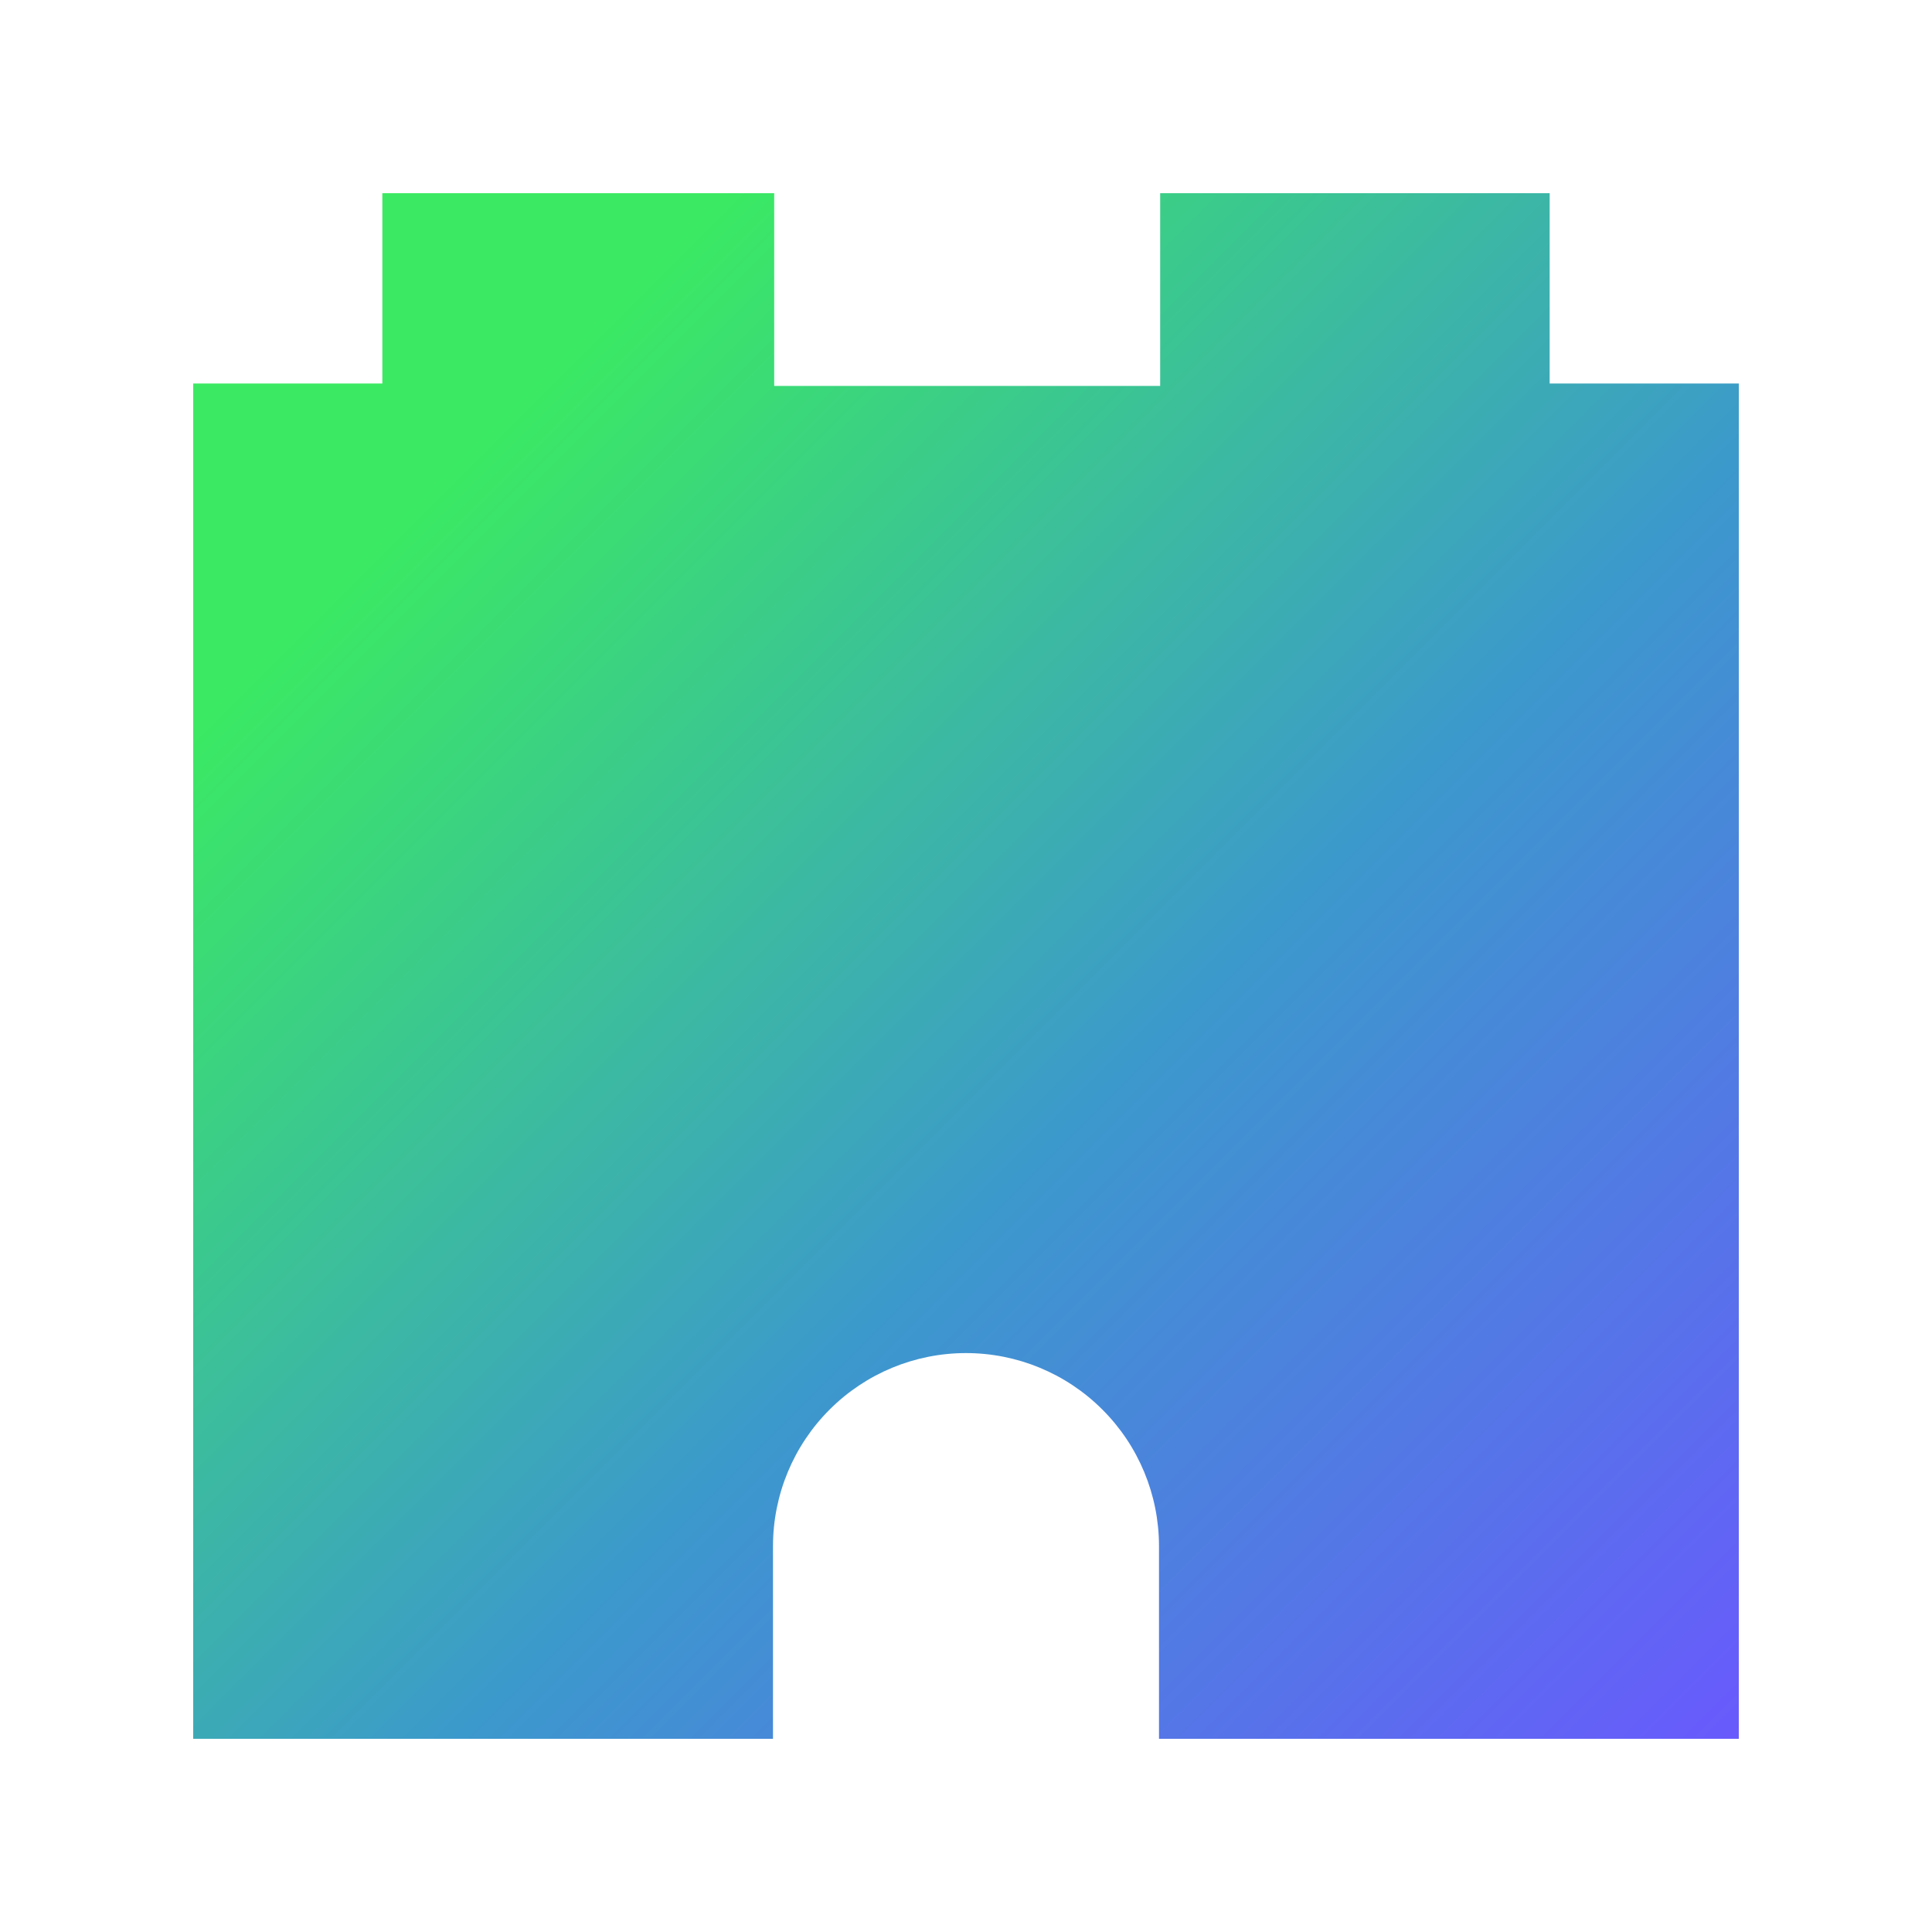
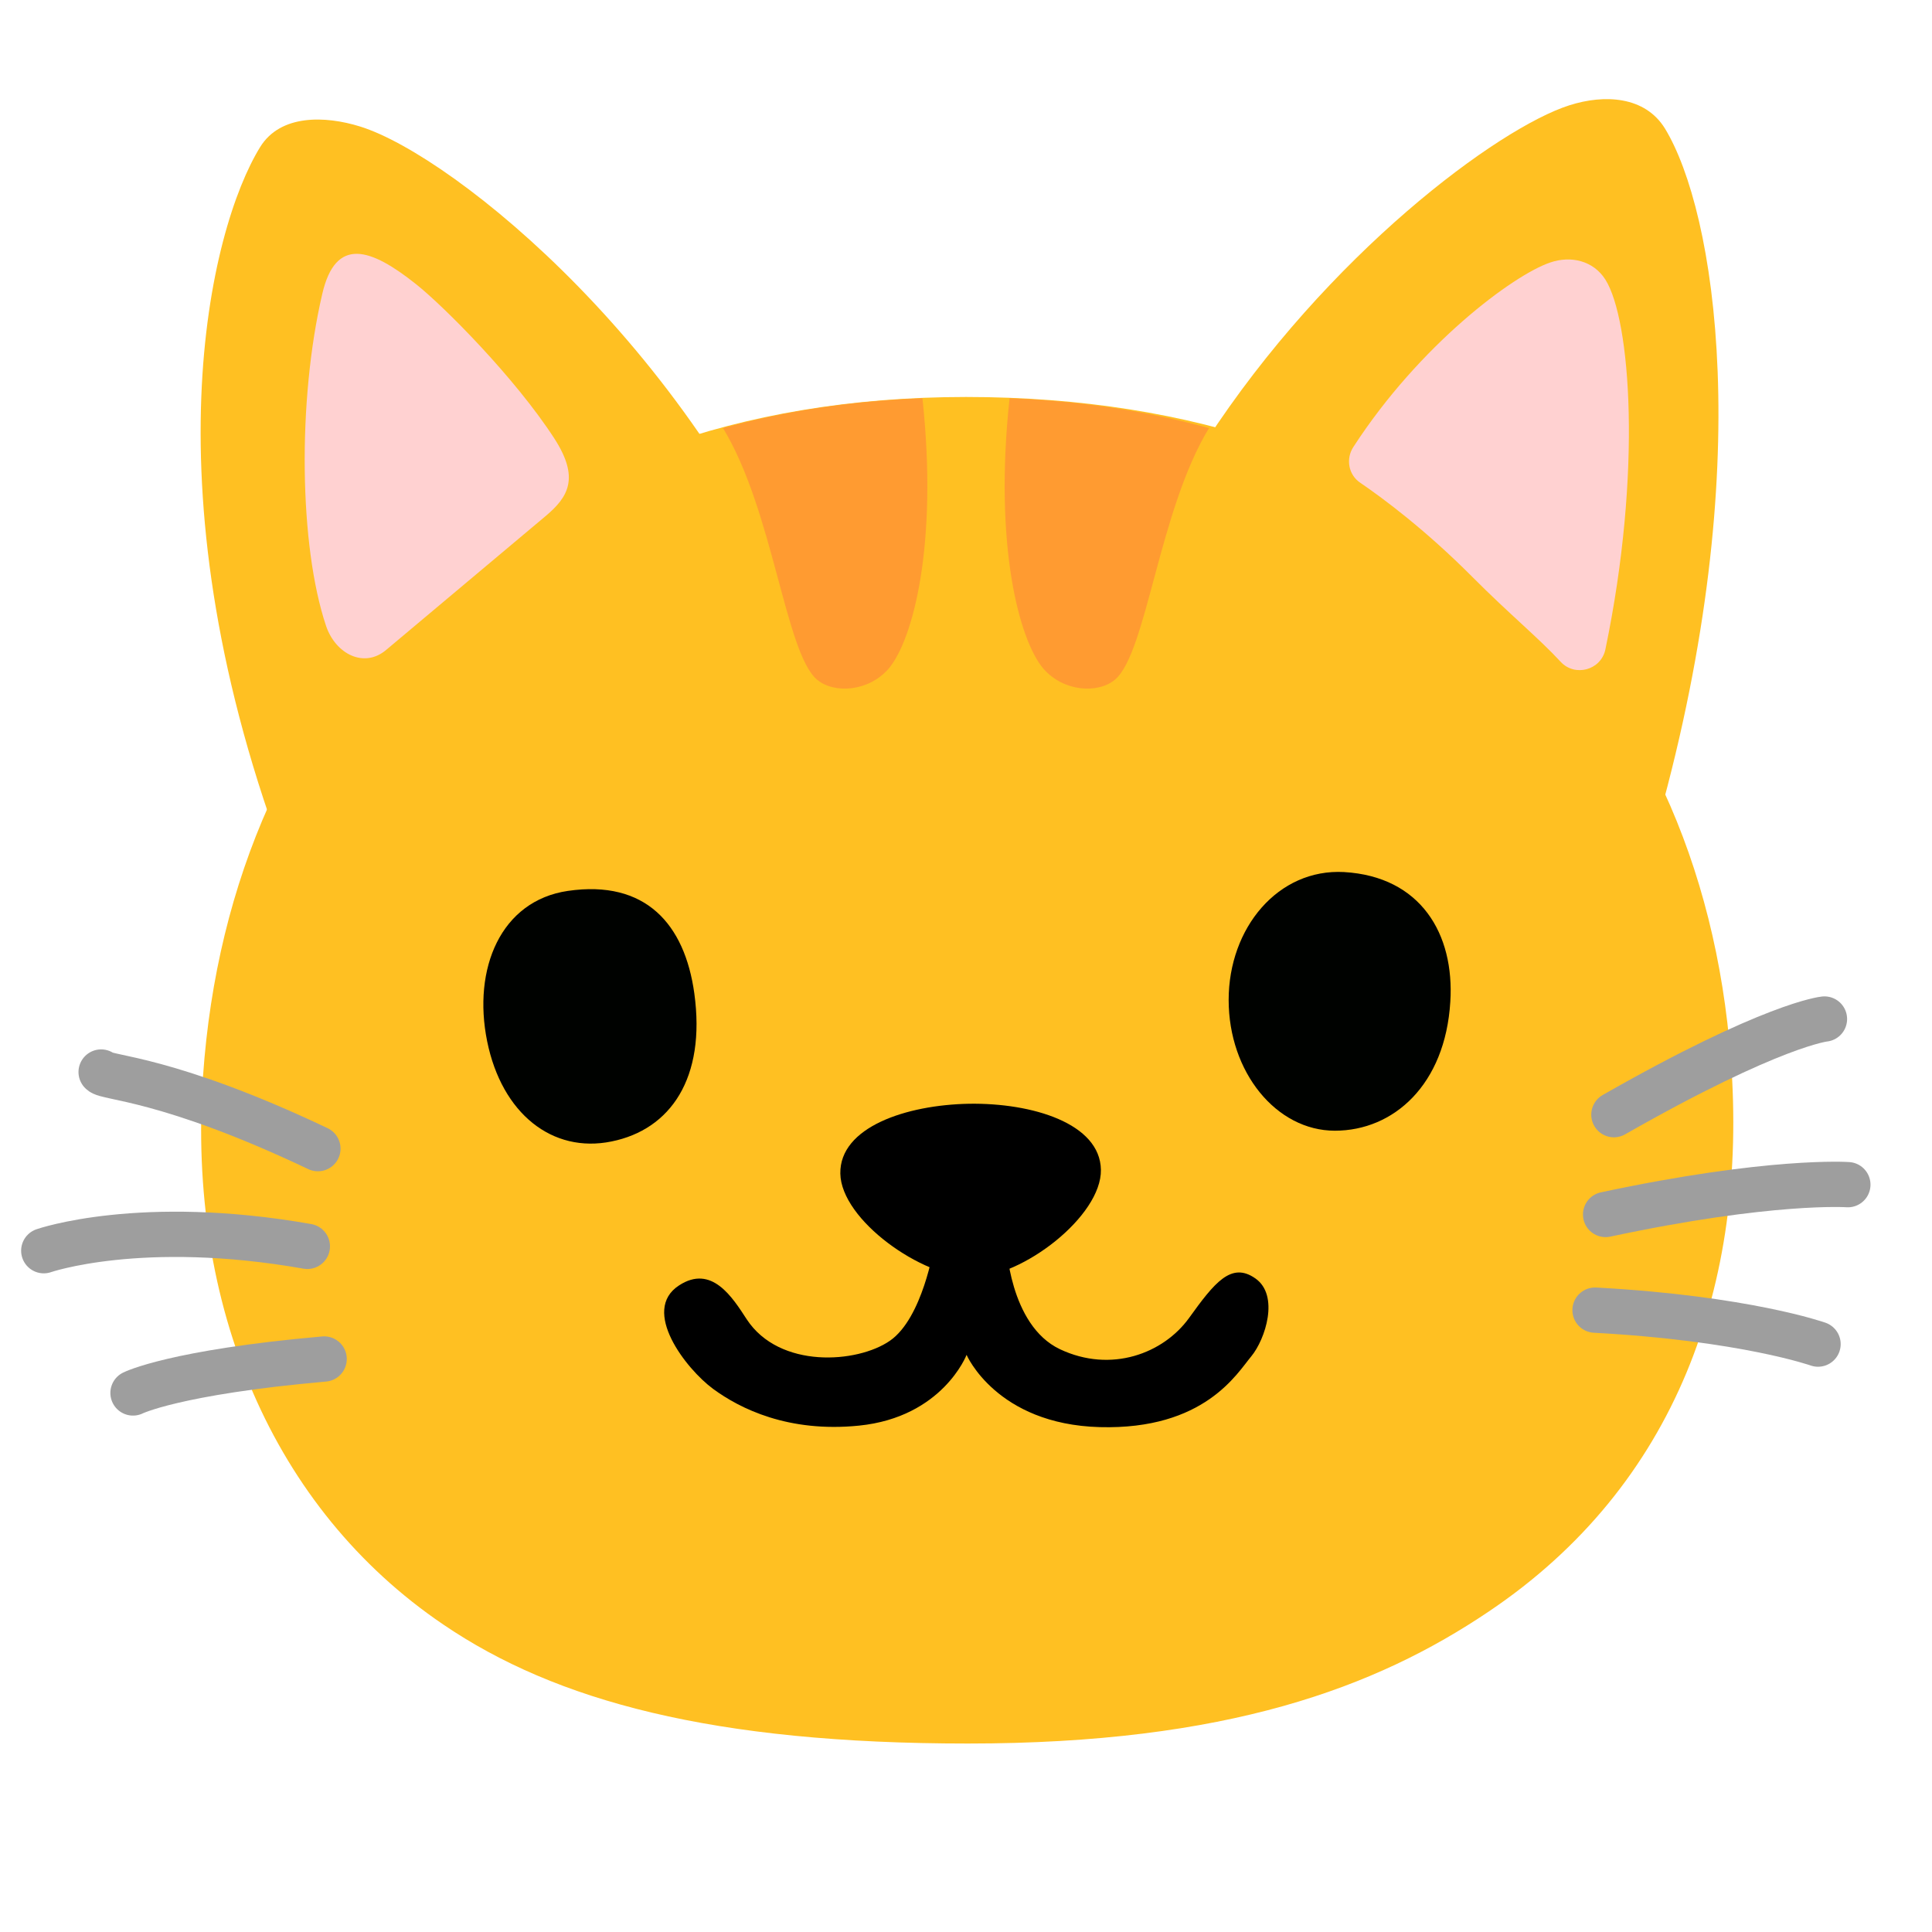
- <svg xmlns="http://www.w3.org/2000/svg" width="40" height="40" viewBox="0 0 40 40" fill="none">
-   <path d="M32.084 7.94V4H24.02V7.99H16.029V4H7.916V7.94H4V36H16.004V32.005C16.006 30.946 16.427 29.931 17.177 29.183C17.926 28.434 18.941 28.014 20 28.014C21.059 28.014 22.074 28.434 22.823 29.183C23.573 29.931 23.994 30.946 23.996 32.005V36H36V7.94H32.084Z" fill="url(#paint0_linear)" />
-   <defs>
-     <linearGradient id="paint0_linear" x1="2.942" y1="4.9" x2="37.777" y2="39.734" gradientUnits="userSpaceOnUse">
-       <stop offset="0.159" stop-color="#3BEA62" />
-       <stop offset="0.54" stop-color="#3C99CC" />
-       <stop offset="0.937" stop-color="#6B57FF" />
-     </linearGradient>
-   </defs>
+ <svg xmlns="http://www.w3.org/2000/svg" width="40px" height="40px" viewBox="0 0 40 40" version="1.1">
+   <g id="surface1">
+     <path style=" stroke:none;fill-rule:nonzero;fill:rgb(100%,75.294%,13.333%);fill-opacity:1;" d="M 35.836 21.934 C 35.223 13.82 29.512 8.219 20 8.219 C 10.488 8.219 4.766 14.164 4.203 22.285 C 3.875 27.016 5.633 31.23 9.176 33.633 C 11.508 35.219 14.762 36.098 20.039 36.098 C 25.41 36.098 28.488 34.938 30.82 33.367 C 34.703 30.758 36.188 26.598 35.836 21.934 Z M 35.836 21.934 " />
+     <path style=" stroke:none;fill-rule:nonzero;fill:rgb(100%,75.294%,13.333%);fill-opacity:1;" d="M 16.789 13.312 C 14.469 7.312 9.406 3.23 7.461 2.621 C 6.727 2.391 5.805 2.367 5.387 3.043 C 4.336 4.746 2.992 10.215 5.965 17.977 Z M 16.789 13.312 " />
+     <path style=" stroke:none;fill-rule:nonzero;fill:rgb(100%,81.961%,81.961%);fill-opacity:1;" d="M 11.289 10.691 C 11.77 10.289 12.004 9.895 11.477 9.078 C 10.656 7.812 9.184 6.336 8.613 5.883 C 7.676 5.137 6.949 4.887 6.672 6.086 C 6.156 8.297 6.195 11.301 6.75 12.957 C 6.945 13.539 7.543 13.852 8.008 13.445 Z M 11.289 10.691 " />
+     <path style=" stroke:none;fill-rule:nonzero;fill:rgb(100%,60.784%,19.216%);fill-opacity:1;" d="M 16.914 14.07 C 17.266 14.367 17.98 14.324 18.398 13.844 C 18.898 13.258 19.426 11.289 19.098 8.246 C 17.637 8.301 16.258 8.508 14.969 8.863 C 16.008 10.57 16.258 13.512 16.914 14.07 Z M 16.914 14.07 " />
+     <path style=" stroke:none;fill-rule:nonzero;fill:rgb(100%,60.784%,19.216%);fill-opacity:1;" d="M 23.086 14.07 C 22.734 14.367 22.02 14.324 21.602 13.844 C 21.102 13.258 20.574 11.289 20.902 8.246 C 22.363 8.301 23.742 8.508 25.031 8.863 C 23.992 10.57 23.742 13.512 23.086 14.07 Z M 23.086 14.07 " />
+     <path style=" stroke:none;fill-rule:nonzero;fill:rgb(100%,75.294%,13.333%);fill-opacity:1;" d="M 24.969 9.133 C 27.492 5.254 31.023 2.648 32.492 2.18 C 33.215 1.949 34.059 1.988 34.473 2.664 C 35.508 4.367 36.387 9.617 34.34 16.961 L 26.863 13.355 Z M 24.969 9.133 " />
+     <path style=" stroke:none;fill-rule:nonzero;fill:rgb(100%,81.961%,81.961%);fill-opacity:1;" d="M 30.484 11.945 C 31.242 12.707 31.863 13.215 32.309 13.699 C 32.605 14.023 33.148 13.875 33.238 13.445 C 34.004 9.758 33.758 6.613 33.238 5.789 C 32.988 5.395 32.523 5.289 32.098 5.434 C 31.336 5.688 29.391 7.137 28.02 9.254 C 27.859 9.5 27.918 9.832 28.164 9.996 C 28.656 10.332 29.52 10.977 30.484 11.945 Z M 30.484 11.945 " />
+     <path style=" stroke:none;fill-rule:nonzero;fill:rgb(0%,0%,0%);fill-opacity:1;" d="M 17.398 24.297 C 17.383 23.336 18.762 22.875 20.066 22.852 C 21.371 22.832 22.777 23.258 22.793 24.219 C 22.809 25.18 21.164 26.445 20.125 26.445 C 19.09 26.445 17.414 25.258 17.398 24.297 Z M 17.398 24.297 " />
+     <path style="fill:none;stroke-width:3;stroke-linecap:round;stroke-linejoin:miter;stroke:rgb(61.961%,61.961%,61.961%);stroke-opacity:1;stroke-miterlimit:10;" d="M 6.7 71.025 C 7.037 71.438 11.113 71.375 21.062 76.1 " transform="matrix(0.3125,0,0,0.3125,0,0)" />
+     <path style="fill:none;stroke-width:3;stroke-linecap:round;stroke-linejoin:miter;stroke:rgb(61.961%,61.961%,61.961%);stroke-opacity:1;stroke-miterlimit:10;" d="M 2.9 82.862 C 2.9 82.862 9.325 80.625 20.363 82.575 " transform="matrix(0.3125,0,0,0.3125,0,0)" />
+     <path style="fill:none;stroke-width:3;stroke-linecap:round;stroke-linejoin:miter;stroke:rgb(61.961%,61.961%,61.961%);stroke-opacity:1;stroke-miterlimit:10;" d="M 8.812 92.287 C 8.812 92.287 11.55 90.912 21.475 90.037 " transform="matrix(0.3125,0,0,0.3125,0,0)" />
+     <path style="fill:none;stroke-width:3;stroke-linecap:round;stroke-linejoin:miter;stroke:rgb(61.961%,61.961%,61.961%);stroke-opacity:1;stroke-miterlimit:10;" d="M 120.875 67.513 C 120.875 67.513 117.463 67.838 106.925 73.85 " transform="matrix(0.3125,0,0,0.3125,0,0)" />
+     <path style="fill:none;stroke-width:3;stroke-linecap:round;stroke-linejoin:miter;stroke:rgb(61.961%,61.961%,61.961%);stroke-opacity:1;stroke-miterlimit:10;" d="M 122.425 78.487 C 122.425 78.487 117.325 78.125 106.375 80.463 " transform="matrix(0.3125,0,0,0.3125,0,0)" />
+     <path style="fill:none;stroke-width:3;stroke-linecap:round;stroke-linejoin:miter;stroke:rgb(61.961%,61.961%,61.961%);stroke-opacity:1;stroke-miterlimit:10;" d="M 120.45 89.05 C 120.45 89.05 115.625 87.338 105.675 86.8 " transform="matrix(0.3125,0,0,0.3125,0,0)" />
+     <path style=" stroke:none;fill-rule:nonzero;fill:rgb(0%,0.784%,0%);fill-opacity:1;" d="M 30.027 20.742 C 29.922 22.461 28.852 23.41 27.637 23.41 C 26.422 23.41 25.438 22.195 25.438 20.703 C 25.438 19.211 26.461 17.98 27.828 18.055 C 29.414 18.148 30.117 19.336 30.027 20.742 Z M 30.027 20.742 " />
+     <path style=" stroke:none;fill-rule:nonzero;fill:rgb(0%,0.784%,0%);fill-opacity:1;" d="M 14.375 20.566 C 14.617 22.32 13.883 23.387 12.66 23.633 C 11.438 23.883 10.391 23.059 10.086 21.559 C 9.781 20.055 10.367 18.648 11.758 18.445 C 13.367 18.211 14.176 19.133 14.375 20.566 Z M 14.375 20.566 " />
+     <path style=" stroke:none;fill-rule:nonzero;fill:rgb(0%,0%,0%);fill-opacity:1;" d="M 14.059 26.613 C 13.258 27.133 14.207 28.344 14.762 28.754 C 15.32 29.164 16.32 29.664 17.785 29.516 C 19.516 29.34 20.012 28.051 20.012 28.051 C 20.012 28.051 20.629 29.488 22.77 29.547 C 24.941 29.605 25.613 28.43 25.906 28.082 C 26.199 27.727 26.492 26.82 25.992 26.469 C 25.492 26.117 25.145 26.555 24.617 27.289 C 24.086 28.023 23.004 28.434 21.945 27.934 C 20.891 27.434 20.832 25.734 20.832 25.734 L 19.336 25.82 C 19.336 25.82 19.102 27.289 18.426 27.758 C 17.75 28.227 16.137 28.344 15.461 27.316 C 15.164 26.859 14.734 26.172 14.059 26.613 Z M 14.059 26.613 " />
+   </g>
</svg>
